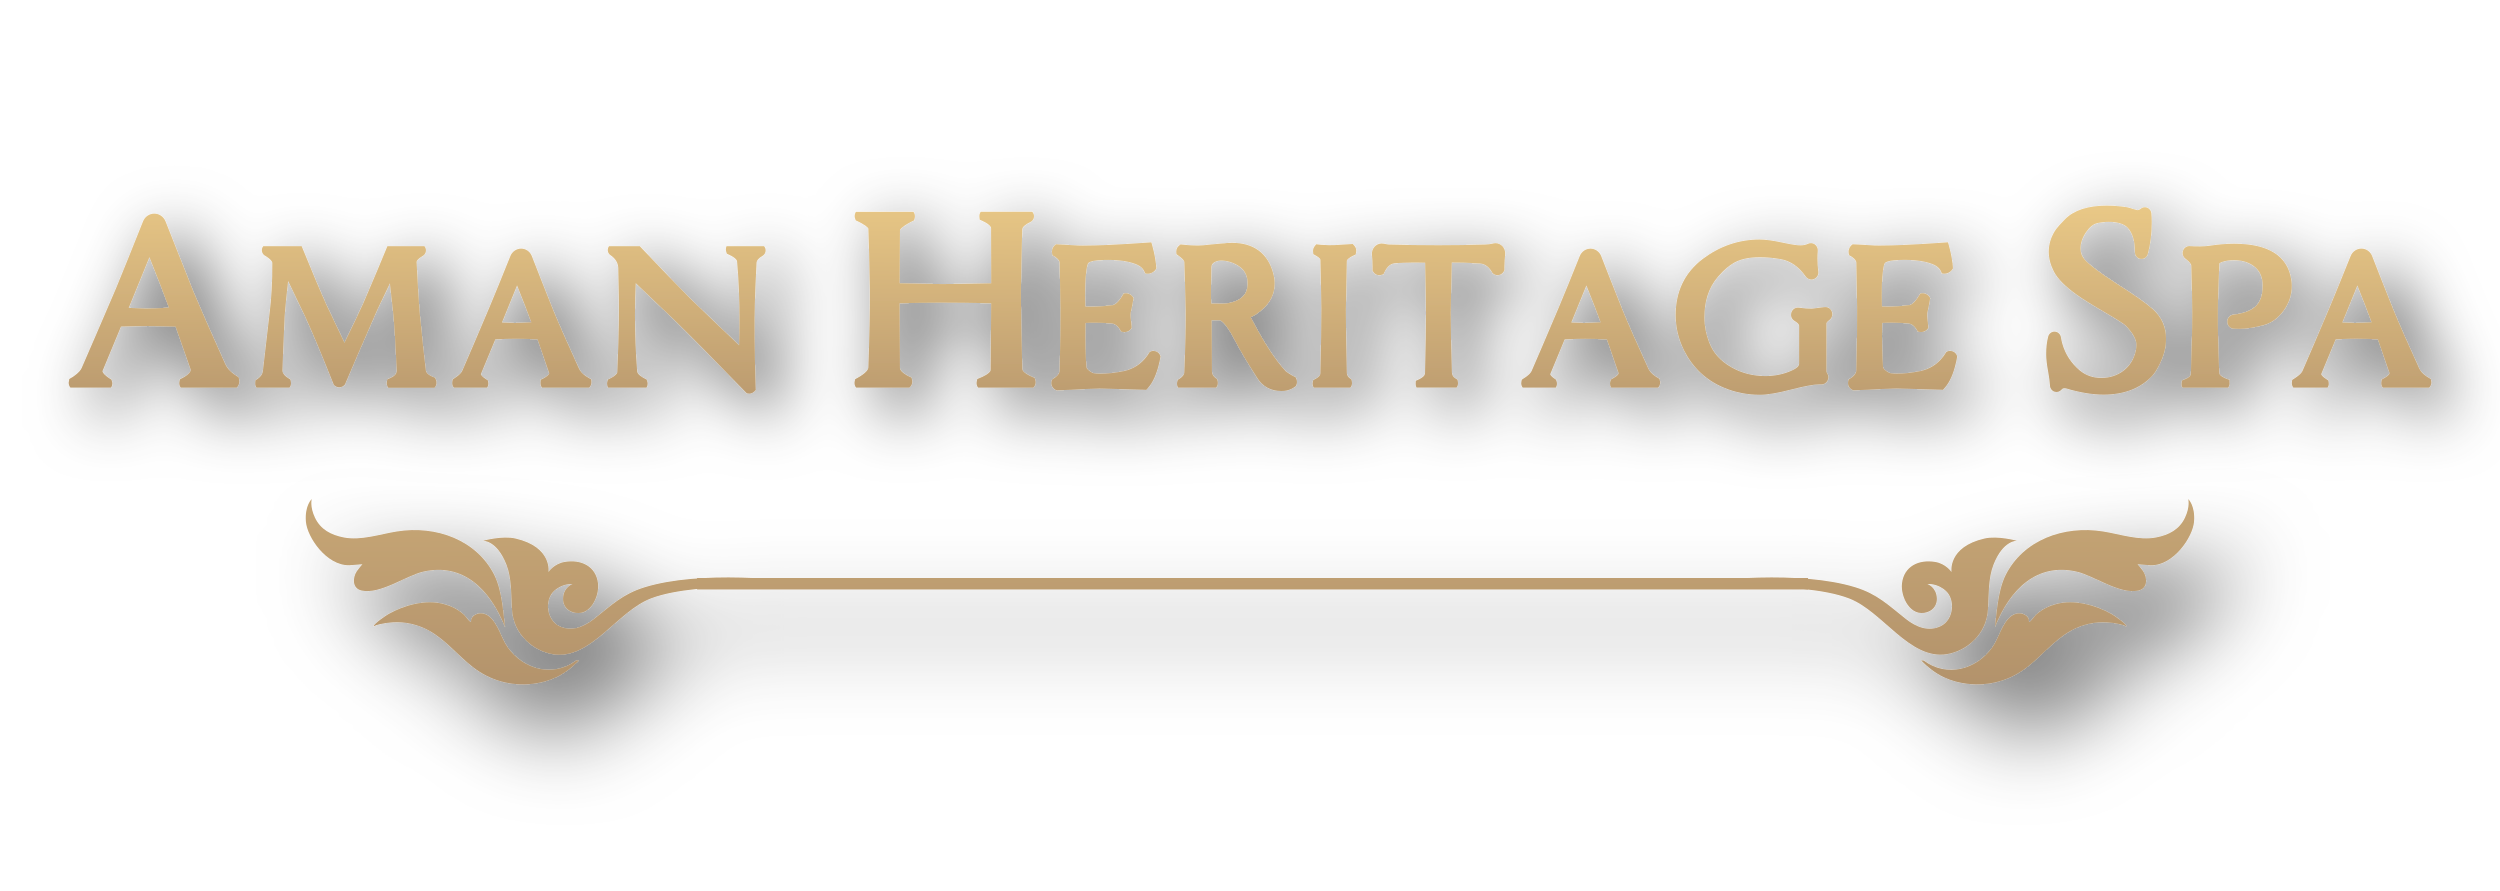
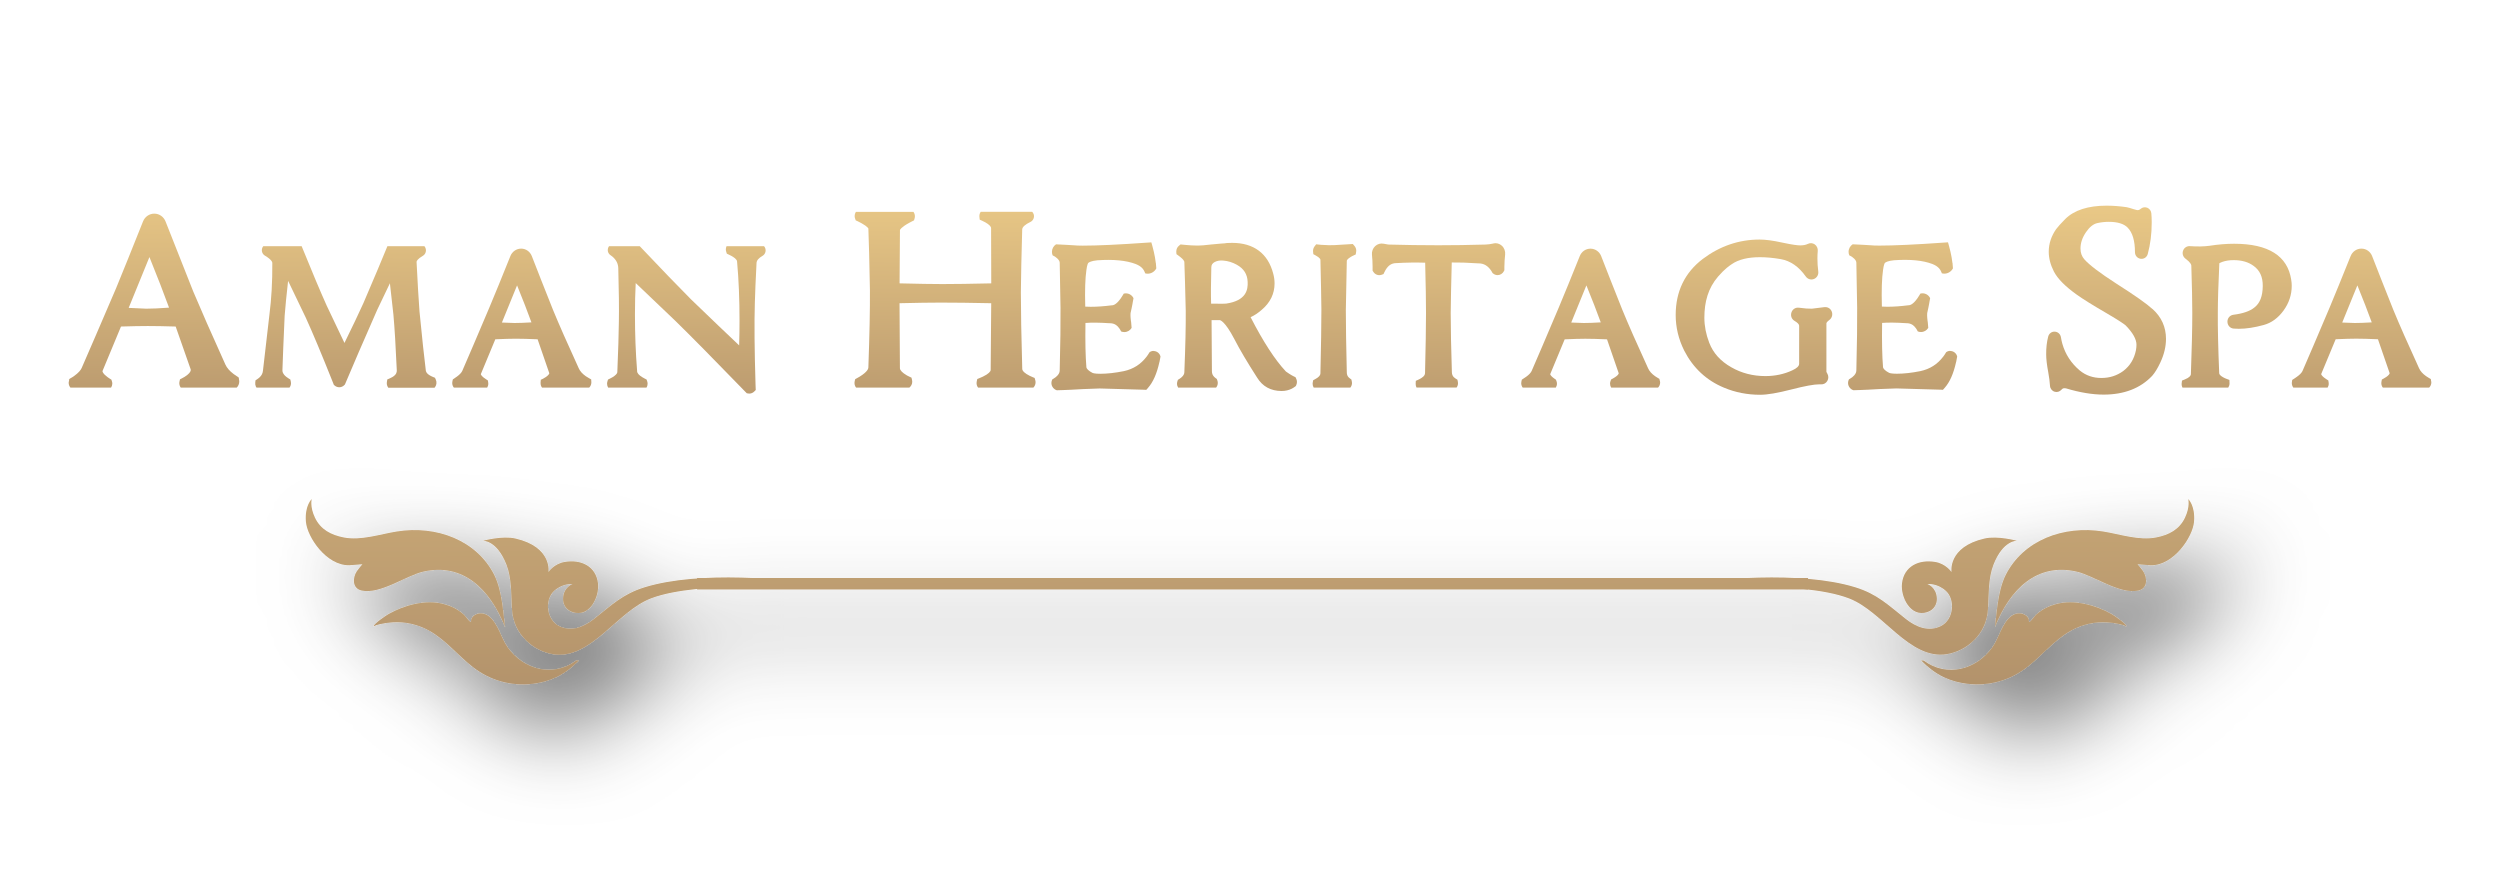
<svg xmlns="http://www.w3.org/2000/svg" xmlns:xlink="http://www.w3.org/1999/xlink" id="Layer_1" data-name="Layer 1" viewBox="0 0 595.28 211.92">
  <defs>
    <style>
      .cls-1 {
        fill: url(#linear-gradient-12);
      }

      .cls-1, .cls-2, .cls-3, .cls-4, .cls-5, .cls-6, .cls-7, .cls-8, .cls-9, .cls-10, .cls-11, .cls-12, .cls-13, .cls-14, .cls-15, .cls-16, .cls-17, .cls-18, .cls-19, .cls-20, .cls-21, .cls-22, .cls-23 {
        stroke-width: 0px;
      }

      .cls-2 {
        fill: url(#linear-gradient);
      }

      .cls-3 {
        fill: url(#linear-gradient-6);
      }

      .cls-4 {
        fill: url(#linear-gradient-18);
      }

      .cls-4, .cls-8, .cls-11, .cls-14, .cls-18, .cls-20, .cls-23 {
        fill-rule: evenodd;
      }

      .cls-5 {
        fill: url(#linear-gradient-15);
      }

      .cls-6 {
        fill: url(#linear-gradient-11);
      }

      .cls-7 {
        fill: url(#linear-gradient-5);
      }

      .cls-24 {
        filter: url(#drop-shadow-3);
      }

      .cls-8 {
        fill: url(#linear-gradient-23);
      }

      .cls-9 {
        fill: url(#linear-gradient-13);
      }

      .cls-10 {
        fill: url(#linear-gradient-16);
      }

      .cls-11 {
        fill: url(#linear-gradient-17);
      }

      .cls-12 {
        fill: url(#linear-gradient-14);
      }

      .cls-13 {
        fill: url(#linear-gradient-2);
      }

      .cls-14 {
        fill: url(#linear-gradient-20);
      }

      .cls-15 {
        fill: url(#linear-gradient-7);
      }

      .cls-25 {
        filter: url(#drop-shadow-2);
      }

      .cls-16 {
        fill: url(#linear-gradient-3);
      }

      .cls-17 {
        fill: url(#linear-gradient-9);
      }

      .cls-18 {
        fill: url(#linear-gradient-19);
      }

      .cls-19 {
        fill: url(#linear-gradient-8);
      }

      .cls-20 {
        fill: url(#linear-gradient-22);
      }

      .cls-21 {
        fill: url(#linear-gradient-10);
      }

      .cls-22 {
        fill: url(#linear-gradient-4);
      }

      .cls-23 {
        fill: url(#linear-gradient-21);
      }
    </style>
-     <filter id="drop-shadow-2" filterUnits="userSpaceOnUse">
-       <feOffset dx="4.81" dy="4.81" />
-       <feGaussianBlur result="blur" stdDeviation="7.69" />
-       <feFlood flood-color="#010101" flood-opacity=".75" />
-       <feComposite in2="blur" operator="in" />
-       <feComposite in="SourceGraphic" />
-     </filter>
    <linearGradient id="linear-gradient" x1="501.14" y1="124.1" x2="501.75" y2="49.4" gradientUnits="userSpaceOnUse">
      <stop offset="0" stop-color="#a28263" />
      <stop offset="1" stop-color="#e9c886" />
    </linearGradient>
    <linearGradient id="linear-gradient-2" x1="417.26" y1="123.42" x2="417.86" y2="48.72" xlink:href="#linear-gradient" />
    <linearGradient id="linear-gradient-3" x1="51.1" y1="120.44" x2="51.7" y2="45.74" xlink:href="#linear-gradient" />
    <linearGradient id="linear-gradient-4" x1="36.45" y1="120.32" x2="37.06" y2="45.62" xlink:href="#linear-gradient" />
    <linearGradient id="linear-gradient-5" x1="123.99" y1="121.03" x2="124.6" y2="46.33" xlink:href="#linear-gradient" />
    <linearGradient id="linear-gradient-6" x1="532.22" y1="124.35" x2="532.83" y2="49.65" xlink:href="#linear-gradient" />
    <linearGradient id="linear-gradient-7" x1="562.03" y1="124.59" x2="562.64" y2="49.89" xlink:href="#linear-gradient" />
    <linearGradient id="linear-gradient-8" x1="378.48" y1="123.1" x2="379.09" y2="48.4" xlink:href="#linear-gradient" />
    <linearGradient id="linear-gradient-9" x1="342.06" y1="122.8" x2="342.67" y2="48.1" xlink:href="#linear-gradient" />
    <linearGradient id="linear-gradient-10" x1="317.28" y1="122.6" x2="317.89" y2="47.9" xlink:href="#linear-gradient" />
    <linearGradient id="linear-gradient-11" x1="294.07" y1="122.41" x2="294.68" y2="47.71" xlink:href="#linear-gradient" />
    <linearGradient id="linear-gradient-12" x1="452.67" y1="123.7" x2="453.28" y2="49" xlink:href="#linear-gradient" />
    <linearGradient id="linear-gradient-13" x1="263" y1="122.16" x2="263.6" y2="47.46" xlink:href="#linear-gradient" />
    <linearGradient id="linear-gradient-14" x1="82.1" y1="120.69" x2="82.71" y2="45.99" xlink:href="#linear-gradient" />
    <linearGradient id="linear-gradient-15" x1="163" y1="121.35" x2="163.61" y2="46.65" xlink:href="#linear-gradient" />
    <linearGradient id="linear-gradient-16" x1="224.65" y1="121.85" x2="225.25" y2="47.15" xlink:href="#linear-gradient" />
    <filter id="drop-shadow-3" filterUnits="userSpaceOnUse">
      <feOffset dx="10.3" dy="10.3" />
      <feGaussianBlur result="blur-2" stdDeviation="10.3" />
      <feFlood flood-color="#010101" flood-opacity=".75" />
      <feComposite in2="blur-2" operator="in" />
      <feComposite in="SourceGraphic" />
    </filter>
    <linearGradient id="linear-gradient-17" x1="482.12" y1="201.46" x2="481.21" y2="38.4" xlink:href="#linear-gradient" />
    <linearGradient id="linear-gradient-18" x1="499.1" y1="201.37" x2="498.19" y2="38.3" xlink:href="#linear-gradient" />
    <linearGradient id="linear-gradient-19" x1="439.4" y1="201.7" x2="438.49" y2="38.64" xlink:href="#linear-gradient" />
    <linearGradient id="linear-gradient-20" x1="113.7" y1="203.52" x2="112.79" y2="40.46" xlink:href="#linear-gradient" />
    <linearGradient id="linear-gradient-21" x1="96.91" y1="203.61" x2="96" y2="40.55" xlink:href="#linear-gradient" />
    <linearGradient id="linear-gradient-22" x1="156.64" y1="203.28" x2="155.72" y2="40.22" xlink:href="#linear-gradient" />
    <linearGradient id="linear-gradient-23" x1="298.6" y1="202.49" x2="297.69" y2="39.42" xlink:href="#linear-gradient" />
  </defs>
  <g class="cls-25">
    <g>
      <path class="cls-2" d="m512.53,73.59c-1.31-1.22-4.14-3.22-8.65-6.09-3.86-2.49-6.41-4.42-7.58-5.76-.61-.7-.91-1.54-.91-2.56,0-1.33.43-2.61,1.32-3.91.84-1.22,1.75-1.95,2.7-2.15.9-.2,1.81-.3,2.71-.3,2.12,0,3.63.47,4.52,1.4,1.14,1.17,1.72,3.13,1.72,5.82,0,.81.57,1.47,1.35,1.58.78.11,1.49-.38,1.7-1.15.62-2.28.94-4.81.94-7.52,0-.77-.03-1.49-.09-2.15-.05-.6-.42-1.1-.96-1.33-.54-.22-1.15-.12-1.6.27-.31.27-.53.3-.68.3-.04,0-.3-.01-1.03-.25-.66-.22-1.16-.36-1.54-.44l-.1-.02c-1.66-.24-3.25-.36-4.73-.36-4.42,0-7.73,1.07-9.86,3.18-1.06,1.08-1.76,1.86-2.17,2.41-1.17,1.68-1.76,3.49-1.76,5.38,0,1.54.41,3.12,1.23,4.72.91,1.74,2.69,3.53,5.44,5.5,1.48,1.06,3.86,2.54,7.05,4.39,3.33,1.95,4.31,2.68,4.6,2.94,1.7,1.74,2.57,3.28,2.57,4.59,0,.41-.04.86-.12,1.29-.43,2.13-1.43,3.76-3.04,4.98-1.54,1.11-3.24,1.65-5.2,1.65s-3.68-.58-5.14-1.78c-2.03-1.7-3.43-3.84-4.15-6.36-.14-.51-.26-1.04-.34-1.56-.12-.74-.71-1.29-1.45-1.33-.74-.05-1.39.44-1.58,1.17-.34,1.3-.5,2.74-.48,4.26,0,1.06.16,2.46.5,4.28.21,1.14.35,2.21.41,3.19.04.64.46,1.19,1.06,1.39.59.2,1.23.02,1.65-.45.28-.33.52-.37.71-.37.12,0,.25,0,.38.03,3.27.99,6.29,1.49,8.97,1.49,4.85,0,8.73-1.49,11.53-4.44l.03-.03c.65-.74,1.29-1.78,1.95-3.19.89-1.9,1.34-3.79,1.34-5.61,0-2.81-1.08-5.21-3.21-7.12Z" />
      <path class="cls-13" d="m434.43,73.13c-.88.11-1.87.24-2.99.37-.76.02-1.79-.05-3.06-.23h-.04c-.78-.11-1.51.34-1.77,1.11-.27.79.03,1.62.74,2.03.69.4,1.09.82,1.09,1.14v9.06c0,.56-.55,1.09-1.65,1.58-1.93.9-4.08,1.36-6.39,1.36-2.95,0-5.68-.7-8.1-2.09-2.6-1.47-4.32-3.39-5.27-5.84-.77-2-1.16-4.01-1.16-5.96,0-3.77.89-7.05,3.26-9.8,1.65-1.91,2.77-2.62,3.22-2.93,1.66-1.17,3.97-1.69,6.77-1.69,1.48,0,3.15.15,4.94.46,2.33.42,4.28,1.77,5.96,4.14.45.63,1.23.87,1.94.59.71-.28,1.14-1.02,1.03-1.79-.13-1.02-.2-2.06-.2-3.11,0-.61.03-1.21.08-1.77.06-.62-.22-1.22-.72-1.57-.49-.34-1.1-.38-1.63-.12-.48.24-1.09.36-1.82.36-.56,0-1.76-.12-4.3-.67-2.23-.49-3.99-.72-5.39-.72-4.9,0-9.44,1.55-13.51,4.61-4.28,3.25-6.46,7.74-6.46,13.36,0,2.92.68,5.77,2.04,8.49,2.12,4.13,5.31,7.1,9.49,8.82,2.67,1.12,5.56,1.68,8.58,1.68,1.71,0,4.16-.42,7.51-1.28,3.11-.8,5.33-1.21,6.6-1.21.13,0,.26,0,.38.01.63.04,1.2-.28,1.51-.82.33-.56.31-1.24-.03-1.79-.16-.26-.19-.39-.19-.39v-11.53c0-.11.15-.39.69-.79.63-.46.87-1.29.58-2.02-.28-.72-.98-1.14-1.73-1.04Z" />
      <path class="cls-16" d="m50.8,92.28s-.1,0-.15,0h1.35c-.41-.01-.81-.02-1.2,0Z" />
      <path class="cls-22" d="m56.92,90.26l-.12-.42-.37-.23c-.27-.17-.53-.35-.8-.55-.95-.71-1.6-1.46-1.96-2.25-3.32-7.35-5.9-13.21-7.66-17.41-2.76-6.92-4.97-12.52-6.58-16.64-.44-1.14-1.5-1.89-2.68-1.89h-.01c-1.18,0-2.24.73-2.69,1.87-2.61,6.56-4.78,11.93-6.43,15.94-3.75,8.74-6.49,15.11-8.17,18.94-.18.42-.67,1.12-1.94,2.01l-.18.12c-.12.07-.24.14-.37.22l-.38.22-.04.11-.16.11.09.09-.03.11c-.05.17-.08.34-.09.5,0,.44.14.86.42,1.18h9.68c.18-.27.28-.59.29-.92,0-.19-.02-.39-.09-.58l-.13-.39-.35-.22c-.19-.12-.36-.24-.53-.36-1.17-.85-1.23-1.33-1.23-1.41,0-.02,0-.06.02-.12l4.38-10.54c2.63-.08,4.77-.12,6.38-.12,1.7,0,3.93.04,6.64.12l3.57,10.19s.02.09.02.15c0,.47-.51,1.04-1.43,1.62-.19.12-.41.24-.66.37l-.47.24-.12.51c-.03.12-.04.24-.05.36,0,.41.12.8.36,1.11h7.56c.05,0,.11,0,.15,0,.38-.01.79,0,1.2,0h4.4c.39-.38.61-.91.61-1.45,0-.19-.03-.38-.09-.58Zm-22.09-16.76c-1.71-.06-3.11-.12-4.19-.19l4.94-12.1c1.89,4.66,3.45,8.69,4.67,12.04-2.2.17-4.02.25-5.41.25Z" />
      <path class="cls-7" d="m140.76,90.34l-.54-.31c-.29-.16-.52-.31-.72-.44-.83-.58-1.4-1.21-1.7-1.91-2.68-5.85-4.74-10.53-6.12-13.89-2.1-5.26-3.79-9.56-5.04-12.79-.42-1.09-1.42-1.8-2.54-1.8-1.12,0-2.14.69-2.57,1.77-2.01,5.02-3.7,9.14-5,12.24-2.97,7.01-5.14,12.1-6.46,15.11-.19.42-.63.88-1.27,1.35-.12.09-.24.17-.38.26l-.05.04s-.08.05-.11.08l-.43.29-.1.43c-.03.14-.05.28-.05.42,0,.41.14.8.39,1.11h7.93c.17-.28.27-.59.27-.93,0-.09,0-.18-.02-.27l-.08-.51-.43-.28c-.24-.16-.43-.29-.58-.41-.45-.36-.64-.65-.67-.81l3.45-8.3c2.02-.09,3.66-.14,4.89-.14,1.32,0,3.06.05,5.18.14l2.79,8.09h0c-.06.25-.35.56-.8.88-.19.13-.42.27-.68.41l-.55.26-.05.62v.18c-.01.39.12.76.34,1.06h11.24c.32-.32.51-.76.51-1.24l-.04-.72Zm-18.26-13.43c-1.18-.04-2.18-.07-2.99-.11l3.61-8.85c1.37,3.37,2.52,6.32,3.42,8.81-1.63.1-2.98.15-4.04.15Z" />
      <path class="cls-3" d="m545.57,66.63c-.86-5.7-5.43-8.59-13.6-8.59-1.83,0-3.8.16-5.84.48-1.3.18-2.88.22-4.7.09-.72-.04-1.36.38-1.61,1.06-.26.7-.03,1.47.57,1.92,1.23.9,1.39,1.46,1.39,1.65.15,4.8.23,8.6.23,11.29,0,3.6-.11,8.47-.33,14.49,0,.15-.01.55-.77,1-.2.12-.44.23-.71.34l-.64.26-.08.68c0,.06-.01.12-.01.18,0,.29.07.56.2.81h10.9c.19-.29.31-.63.31-.98l-.03-.84-.71-.27c-.14-.05-.27-.1-.37-.15-.14-.07-.27-.13-.39-.2-.6-.33-.95-.68-.96-.96-.25-6.06-.36-10.89-.33-14.37,0-2.8.12-6.77.36-11.83.11-.07.33-.2.76-.35.75-.26,1.65-.4,2.66-.4,1.9,0,3.49.45,4.72,1.36,1.51,1.07,2.23,2.66,2.2,4.83-.03,2.41-.67,4.06-1.98,5.08-1.05.87-2.73,1.45-5.01,1.74-.84.11-1.44.81-1.42,1.68.02.86.64,1.54,1.48,1.61.39.03.81.05,1.24.05,1.76,0,3.75-.31,5.93-.91,1.83-.5,3.42-1.66,4.72-3.45,1.29-1.78,1.94-3.76,1.94-5.89,0-.48-.04-.96-.13-1.43Z" />
      <path class="cls-15" d="m578.89,90.82h0s-.08-.56-.08-.56l-.48-.28c-.26-.15-.48-.29-.66-.42-.81-.57-1.37-1.2-1.67-1.89-2.68-5.85-4.74-10.53-6.12-13.89-2.09-5.25-3.79-9.54-5.04-12.78-.42-1.09-1.42-1.8-2.55-1.8h-.02c-1.12,0-2.13.7-2.56,1.78-2.02,5.03-3.7,9.14-4.99,12.23-2.97,7.02-5.15,12.11-6.46,15.11-.2.44-.67.93-1.36,1.41-.1.07-.19.13-.29.2l-.05.04c-.07.05-.14.09-.21.14l-.55.36-.07.51c-.01.08-.02.17-.02.25,0,.39.13.75.36,1.06h8.16c.17-.27.27-.59.27-.92,0-.09,0-.18-.02-.26l-.08-.52-.44-.28c-.24-.15-.43-.29-.58-.41-.55-.44-.66-.72-.68-.82l3.45-8.3c2.02-.09,3.66-.14,4.89-.14,1.32,0,3.06.05,5.18.14l2.79,8.09h0c-.06.25-.33.55-.77.86-.18.12-.38.25-.61.38l-.48.26-.1.54c-.02.11-.03.21-.03.32,0,.39.13.76.36,1.06h11.04c.32-.32.51-.77.51-1.23,0-.08,0-.16-.02-.24Zm-18.19-13.91c-1.18-.04-2.18-.07-2.99-.11l3.61-8.85c1.37,3.37,2.52,6.32,3.42,8.81-1.63.1-2.98.15-4.04.15Z" />
      <path class="cls-19" d="m395.23,90.69l-.11-.48-.42-.25c-.22-.13-.43-.26-.6-.38-.81-.57-1.37-1.2-1.67-1.89-2.68-5.84-4.74-10.52-6.12-13.89-2.09-5.25-3.79-9.55-5.04-12.79-.42-1.09-1.42-1.79-2.54-1.8h-.02c-1.12,0-2.12.69-2.55,1.77-2.01,5.01-3.69,9.14-5,12.25-2.97,7.02-5.15,12.11-6.46,15.11-.2.43-.66.92-1.31,1.38l-1.02.68-.1.43c-.03.14-.05.28-.05.41,0,.39.13.75.36,1.06h7.87c.17-.28.28-.59.28-.93,0-.22-.04-.44-.12-.64l-.13-.33-.29-.2c-.15-.1-.29-.21-.42-.31-.44-.36-.62-.64-.65-.79l3.45-8.3c2.02-.09,3.66-.14,4.89-.14,1.32,0,3.06.05,5.19.14l2.79,8.09h0c-.06.27-.39.61-.9.94-.16.11-.34.21-.53.32l-.38.2-.15.4c-.07.2-.11.4-.11.61,0,.33.1.65.27.93h11.17c.31-.32.49-.75.49-1.21,0-.13-.01-.26-.05-.39Zm-18.11-13.78c-1.18-.04-2.18-.07-2.99-.11l3.61-8.85c1.37,3.37,2.52,6.32,3.42,8.81-1.63.1-2.98.15-4.04.15Z" />
      <path class="cls-17" d="m355.66,57.97h0c-.72.16-1.36.24-1.92.26-4.02.12-7.81.17-11.26.17-3.87,0-7.88-.06-11.91-.17-.41-.07-.79-.13-1.12-.2-.72-.14-1.45.06-2,.57-.56.52-.85,1.29-.77,2.07.09.8.14,1.75.15,2.82v.15c0,.16,0,.31,0,.48v.32l.17.27c.41.67,1.23.99,1.99.71l.44-.16.2-.43c.1-.21.2-.4.31-.58.65-1.07,1.42-1.58,2.48-1.6,2.46-.14,4.78-.17,6.93-.1.14,5.24.2,9.27.2,11.98,0,3.4-.08,8.2-.23,14.27,0,.31-.1.73-.85,1.2-.07.04-.14.09-.22.13l-.08.05c-.1.07-.24.14-.41.21l-.64.29-.03.65v.12c0,.29.07.57.2.83h9.54c.22-.3.34-.66.34-1.03,0-.12-.01-.24-.04-.35l-.1-.49-.42-.26c-.17-.1-.31-.21-.41-.31-.32-.31-.47-.69-.49-1.19-.18-5.7-.28-10.44-.28-14.07.03-2.96.11-7.02.25-12.08,1.65-.03,3.76.04,6.31.21h.08c1.25,0,2.22.57,3.03,1.79.01.02.02.03.03.05.04.07.08.14.12.21l.15.26.18.14c.3.23.65.35,1.01.35.63,0,1.2-.36,1.5-.93l.12-.24v-.27c0-.18,0-.36,0-.54.02-1.07.08-2.05.18-2.9.09-.8-.2-1.59-.78-2.12-.56-.51-1.29-.71-2.01-.55Z" />
      <path class="cls-21" d="m322.14,58.1l-4.27.26c-.86.05-1.86.04-2.97-.05h-.17c-.23-.03-.46-.05-.7-.07l-.63-.07-.39.5c-.23.31-.36.69-.36,1.07,0,.06,0,.13.01.17l.06.61.53.29c.24.13.45.26.63.39.33.25.53.49.53.66.12,5.02.2,8.99.23,11.8,0,3.63-.08,8.73-.23,15.19,0,.27-.08.63-.66,1.06-.13.09-.24.17-.36.23l-.05.03c-.05.03-.11.06-.19.11l-.47.26-.1.53c-.02.11-.03.22-.03.33,0,.32.1.63.26.9h8.72c.25-.31.4-.7.4-1.11,0-.15-.02-.29-.06-.44l-.1-.4-.34-.24c-.13-.09-.24-.19-.32-.28-.28-.3-.41-.66-.42-1.14-.15-6.26-.23-11.26-.23-14.84.09-5.46.17-9.42.23-11.75,0-.17.25-.5.9-.9.12-.07.25-.15.39-.22.09-.05.19-.1.29-.14l.54-.25.1-.59c.02-.1.03-.2.03-.3,0-.42-.15-.83-.43-1.15l-.37-.42Z" />
      <path class="cls-6" d="m308.64,90.18l-.17-.37-.37-.17c-.15-.07-.32-.16-.51-.27-.4-.23-.87-.53-1.4-.91-2.57-2.73-5.4-7.08-8.41-12.94.87-.38,1.76-.97,2.65-1.75,2.03-1.71,3.06-3.83,3.06-6.28,0-.78-.11-1.57-.32-2.33-1.24-4.79-4.62-7.33-9.78-7.33-.33,0-.69,0-1.09.03-.16,0-.4.02-.66.08-.3.01-1,.06-2.97.25h-.04c-1.56.21-2.87.3-3.9.27-.65,0-1.47-.05-2.44-.14-.23-.02-.47-.05-.72-.07l-.46-.05-.36.29c-.42.33-.66.83-.66,1.37,0,.05,0,.1,0,.15l.04.51.43.31c.11.08.22.16.36.27.09.07.18.14.26.21.61.51.83.9.83,1.08v.05c.09,2.33.2,6.13.33,11.59.03,3.49-.08,8.38-.33,14.55,0,.31-.09.79-.74,1.32-.14.12-.29.22-.44.32l-.36.22-.13.41c-.05.17-.08.35-.08.52,0,.33.1.65.27.92h9.04c.25-.31.4-.69.4-1.1,0-.22-.04-.44-.12-.64l-.12-.32-.28-.2c-.1-.07-.2-.16-.3-.25-.39-.38-.58-.82-.58-1.39l-.08-12.17h1.95s1.15.05,3.48,4.53c1.25,2.44,3.08,5.53,5.42,9.17.65,1.05,1.45,1.84,2.42,2.37.98.54,2.12.81,3.41.81.89,0,1.71-.19,2.44-.56.14-.07.28-.16.42-.25.09-.06.18-.12.28-.19l.24-.18.12-.27c.1-.23.15-.47.15-.71,0-.26-.06-.52-.17-.76Zm-16.68-17.89c-.23.03-1.01.06-3.58.01-.07-1.97-.05-4.86.05-8.62,0-.6.25-.99.82-1.3.6-.3,1.26-.41,2.06-.33,1.1.09,2.16.42,3.17.98,1.68.93,2.53,2.26,2.6,4.07.1,1.89-.33,4.49-5.12,5.19Z" />
      <path class="cls-1" d="m464.39,83.54c-.37,0-.7.12-.98.32-.11.19-.23.38-.37.59h0c-.09.14-.19.27-.29.41,0,.01-.02.03-.03.04-1.4,1.84-3.17,2.97-5.42,3.46-2.07.42-3.97.63-5.64.63-1.37,0-1.77-.18-1.85-.22-.89-.46-1.41-.96-1.44-1.37-.21-2.55-.29-6.08-.22-10.51,1.46-.12,3.36-.09,5.67.06h.05s.05,0,.05,0c.58,0,1.07.13,1.5.42.28.19.54.45.77.78h0c.15.2.28.42.4.66l.05.1c.24.1.49.15.77.15.74,0,1.38-.4,1.73-.99l-.08-.98s0,0,0,0l-.05-.55h-.02c0-.07-.01-.13-.02-.19-.03-.24-.05-.46-.07-.67-.03-.42-.04-.81-.01-1.13.08-.33.17-.73.26-1.2.05-.24.1-.48.15-.75h0s.09-.49.09-.49c0-.02,0-.05.01-.08l.19-1.03c-.32-.69-1.02-1.16-1.82-1.16-.18,0-.34.03-.51.07l-.18.31c-.17.28-.33.54-.5.78h0s-.05.07-.05.07c-.26.37-.52.67-.77.92-.46.45-.89.69-1.27.7h-.1c-1.79.23-3.47.35-5,.35-.47,0-.9-.01-1.29-.04-.11-3.87-.01-6.8.28-8.75.16-1.2.37-1.56.43-1.64.17-.16.7-.5,2.18-.64,3.82-.27,6.9.03,9.16.9.18.07.34.15.5.23.6.3,1.05.69,1.36,1.18h0c.08.14.16.28.22.43l.15.37c.18.05.38.08.58.08.9,0,1.67-.52,2.06-1.26l-.06-.74-.04-.53h-.02c-.05-.44-.12-.9-.2-1.37-.15-.83-.35-1.72-.61-2.67l-.25-.89-.92.06c-6.78.48-11.97.72-15.42.72-.92,0-1.66-.03-2.2-.09h-.06c-.47-.03-1.02-.07-1.63-.1-.26-.01-.53-.03-.82-.04h0s-.55-.03-.55-.03c-.02,0-.03,0-.05,0l-1.05-.05c-.58.38-.97,1.04-.97,1.79,0,.3.06.58.17.84l.48.25c.08.05.15.1.22.15h0c.3.22.64.51.83.85.09.16.15.32.15.49.06,2.18.12,5.8.19,10.76.03,3.57-.03,8.57-.19,14.86,0,.3-.07.72-.49,1.2-.13.15-.29.3-.49.46-.15.12-.33.23-.52.35l-.26.15c-.13.26-.22.54-.22.85,0,.44.16.84.41,1.15.23.28.53.49.88.6l1.13-.04h0s.12,0,.12,0l2.2-.09c1.37-.1,3.65-.2,6.76-.3l10.55.3.54.03.36-.4s.05-.06.08-.09c1.2-1.36,2.08-3.35,2.68-6.05,0-.04.02-.08.03-.12h.01s.09-.48.09-.48c0,0,0,0,0-.01l.15-.77c-.17-.76-.84-1.33-1.65-1.33Z" />
      <path class="cls-9" d="m274.7,83.55c-.37,0-.7.12-.98.32-.11.19-.23.38-.37.59h0c-.09.14-.19.27-.29.41,0,.01-.02.03-.03.04-1.4,1.84-3.17,2.97-5.42,3.46-2.07.42-3.97.63-5.64.63-1.37,0-1.77-.18-1.85-.22-.89-.46-1.41-.96-1.44-1.37-.21-2.55-.29-6.08-.22-10.51,1.46-.12,3.36-.09,5.67.06h.05s.05,0,.05,0c.58,0,1.07.13,1.5.42.28.19.54.45.77.78h0c.15.2.28.42.4.66l.05.1c.24.1.49.15.77.15.74,0,1.38-.4,1.73-.99l-.08-.98s0,0,0,0l-.05-.55h-.02c0-.07-.01-.13-.02-.19-.03-.24-.05-.46-.07-.67-.03-.42-.04-.81-.01-1.13.08-.33.17-.73.26-1.2.05-.24.1-.48.15-.75h0s.09-.49.09-.49c0-.02,0-.05.01-.08l.19-1.03c-.32-.69-1.02-1.16-1.82-1.16-.18,0-.34.03-.51.07l-.18.31c-.17.28-.33.54-.5.78h0s-.05.07-.05.07c-.26.37-.52.67-.77.92-.46.45-.89.69-1.27.7h-.1c-1.79.23-3.47.35-5,.35-.47,0-.9-.01-1.29-.04-.11-3.87-.01-6.8.28-8.75.16-1.2.37-1.56.43-1.64.17-.16.7-.5,2.18-.64,3.82-.27,6.9.03,9.16.9.18.07.34.15.5.23.6.3,1.05.69,1.36,1.18h0c.08.14.16.28.22.43l.15.37c.19.05.38.08.58.08.9,0,1.67-.52,2.06-1.26l-.06-.74-.04-.53h-.02c-.05-.44-.12-.9-.2-1.37-.15-.83-.35-1.72-.61-2.67l-.25-.89-.92.06c-6.78.48-11.97.72-15.42.72-.92,0-1.66-.03-2.2-.09h-.06c-.47-.03-1.02-.07-1.63-.1-.26-.01-.53-.03-.82-.04h0s-.55-.03-.55-.03c-.02,0-.03,0-.05,0l-1.05-.05c-.58.38-.97,1.04-.97,1.79,0,.3.06.58.17.84l.48.25c.08.05.15.1.22.15h0c.3.22.64.51.83.85.09.16.15.32.15.49.06,2.18.12,5.8.19,10.76.03,3.57-.03,8.57-.19,14.86,0,.3-.07.72-.49,1.2-.13.15-.29.3-.49.46-.15.12-.33.23-.52.35l-.26.15c-.13.26-.22.54-.22.85,0,.43.15.83.4,1.14.23.28.53.5.89.61l1.13-.04h0s.12,0,.12,0l2.2-.09c1.37-.1,3.65-.2,6.76-.3l10.55.3.54.03.36-.4s.06-.07.08-.1c1.19-1.36,2.07-3.35,2.67-6.04,0-.04.02-.08.03-.12h.01s.09-.48.09-.48c0,0,0,0,0-.01l.15-.77c-.17-.76-.84-1.33-1.65-1.33Z" />
      <path class="cls-12" d="m103.59,89.96l-.53-.22c-.16-.07-.32-.14-.46-.21-1.15-.59-1.2-1.18-1.22-1.37v-.04c-.36-2.83-.86-7.52-1.49-13.94-.22-2.83-.45-6.8-.7-11.82-.02-.2.28-.73,1.5-1.45.59-.35.86-1.05.67-1.72-.06-.22-.17-.41-.3-.57h-8.82l-.09.23c-1.11,2.74-3,7.23-5.62,13.33-1.08,2.39-2.59,5.57-4.51,9.48-1.05-2.17-2.46-5.12-4.25-8.93-1.48-3.3-3.45-7.97-5.85-13.88l-.09-.23h-9.14c-.13.15-.23.33-.28.53-.19.66.08,1.37.67,1.72,1.71,1.01,1.76,1.62,1.76,1.73v.03s0,.04,0,.04c.03,4.38-.2,8.5-.69,12.28-.39,3.22-.9,7.7-1.54,13.34-.06.62-.33,1.13-.82,1.58-.07.06-.13.12-.21.18-.1.07-.2.15-.3.22l-.44.29-.06.53c-.04.33.01.66.15.96.04.09.1.17.15.25h7.85c.23-.3.36-.68.36-1.07,0-.13-.02-.26-.05-.4l-.11-.47-.41-.25c-.19-.12-.37-.24-.53-.37-.88-.69-.96-1.25-.94-1.62.08-2.61.26-6.98.53-12.94.16-2.14.44-4.92.82-8.3,1.12,2.29,2.53,5.21,4.2,8.74,1.68,3.68,3.82,8.8,6.38,15.22l.31.79.21.18c.3.26.69.4,1.08.4.46,0,.9-.19,1.22-.53l.14-.15.24-.57c1.6-3.82,4.11-9.61,7.44-17.19.78-1.67,1.79-3.79,3.02-6.32.23,1.99.5,4.45.83,7.41.29,3.19.56,7.67.81,13.3.02.44-.07,1.02-1.01,1.6-.2.12-.42.24-.67.34l-.58.25-.1.62c-.02.09-.02.19-.02.29,0,.38.13.75.36,1.06h11c.05-.05.1-.1.14-.16.37-.51.43-1.19.17-1.77l-.18-.4Z" />
      <path class="cls-5" d="m181.93,58.62h-8.93l-.03.08c-.09.22-.14.45-.14.69,0,.18.03.36.09.54l.15.48.46.21c.25.11.45.21.62.31l.04.02c.48.27,1.3.79,1.32,1.33v.06c.39,4.2.58,8.94.58,14.09,0,1.94-.03,3.88-.09,5.81-2.73-2.57-6.57-6.25-11.47-10.97-2.97-2.98-7.07-7.24-12.2-12.65h-7.31c-.1.13-.18.29-.23.45-.2.65.03,1.33.59,1.7.17.11.33.23.46.34.9.78,1.35,1.68,1.38,2.76.15,5.38.2,9.67.14,12.75-.03,2.9-.16,6.95-.37,12.02-.02.32-.45.76-1.16,1.19-.19.11-.4.23-.62.33l-.44.22-.14.47c-.05.17-.08.35-.08.52,0,.33.09.65.26.93h9.13c.17-.27.26-.59.26-.93,0-.19-.03-.37-.09-.56l-.15-.44-.41-.21c-.12-.06-.23-.12-.34-.19l-.04-.02s-.09-.05-.14-.08l-.09-.05c-.82-.49-1.24-.98-1.24-1.46v-.09c-.34-4.26-.51-8.76-.51-13.38,0-2.64.06-5.15.18-7.49,2.27,2.15,5.42,5.16,9.42,8.98,3.91,3.83,9.19,9.18,15.72,15.92.18.18.35.36.53.55l.78.79.38.06c.07,0,.14.02.21.02.45,0,.88-.18,1.2-.51l.34-.35-.02-.55-.03-.81c-.25-8.19-.31-14.74-.16-19.47.06-2.23.19-5.4.4-9.42.03-.59.5-1.16,1.41-1.68.61-.35.89-1.07.69-1.75-.06-.21-.17-.39-.3-.54Z" />
      <path class="cls-10" d="m246.37,90l-.51-.21c-.25-.1-.44-.19-.62-.28-.03-.02-.06-.03-.08-.04-1.1-.54-1.74-1.13-1.75-1.62-.22-7.73-.33-13.88-.33-18.26.03-3.62.14-8.67.32-14.98.03-.55.72-1.18,1.95-1.76.65-.31.99-1.04.81-1.74-.07-.26-.2-.49-.37-.67h-12.27c-.21.29-.32.64-.32,1.01,0,.07,0,.13.01.2l.07.65.59.27c.29.13.54.26.76.38.86.49,1.36.98,1.36,1.37l.04,13.15c-4.86.11-8.77.17-11.64.17-2.33,0-5.76-.06-10.19-.17l.09-12.71c.03-.08.3-.66,2.22-1.71.22-.12.45-.24.69-.36l.44-.22.14-.48c.05-.17.07-.33.07-.49,0-.35-.11-.7-.3-.99l-.04-.06h-13.71l-.04.06c-.17.28-.26.6-.26.92,0,.19.03.39.1.58l.16.46.44.2c.23.11.45.22.67.34.1.05.19.1.3.16,1.43.8,1.6,1.24,1.6,1.24h0s0,.05,0,.05c.12,2.96.25,7.89.37,14.65.03,4.41-.09,10.59-.37,18.35v.04c0,.27-.2,1.02-2.04,2.16-.21.13-.43.26-.66.38l-.44.24-.12.49c-.13.55,0,1.12.34,1.53h12.66l.05-.05.08-.05.11-.12c.41-.43.56-1.05.41-1.64l-.13-.52-.49-.23c-.17-.08-.32-.16-.48-.24-.03-.01-.05-.03-.08-.04l-.1-.06c-1.02-.59-1.58-1.19-1.6-1.66l-.09-15.49c4.08-.1,7.36-.15,9.78-.15,3.28,0,7.34.05,12.05.15l-.13,15.91c0,.33-.49.92-1.85,1.57-.24.12-.5.23-.78.34l-.56.23-.13.59c-.03.12-.04.25-.04.37,0,.4.13.78.37,1.09h13.15l.07-.08c.3-.32.46-.75.46-1.19,0-.17-.02-.33-.07-.5l-.15-.53Z" />
    </g>
  </g>
  <g class="cls-24">
    <g>
      <g>
        <path class="cls-11" d="m457.44,157.25c1.55,1.59,3.41,3.05,5.42,4,1.74.82,3.67,1.34,5.58,1.56,5.15.6,10.08-.77,14.17-3.93,3.63-2.8,6.42-6.45,10.47-8.71,2.64-1.47,5.67-2.19,8.7-1.99,1.01.07,2.06.21,3.05.44.32.07.63.16.94.26.16.05.51.34.49.16-.06-.54-2.9-2.49-3.5-2.82-3.73-2.12-8.81-3.52-13.06-2.4-1.83.48-3.35,1.22-4.78,2.47-.57.49-1.07,1.44-1.68,1.82-.2.13-.11-.47-.2-.69-.16-.42-.46-.74-.85-.98-1.07-.64-2.37-.42-3.31.31-2.15,1.65-2.9,5.17-4.45,7.37-3.78,5.34-10.82,7.27-16.35,3.19" />
        <path class="cls-4" d="m475.01,149.25c3.66-9.14,10.1-15.25,19.42-13.15,4.12.92,10.29,5.49,14.74,4.51,2.22-.49,2.19-2.97,1.14-4.59-.26-.41-1.34-1.68-1.34-1.68,0,0,2.5.24,3.15.25,5.41.11,10.01-6.68,10.31-10.37.31-3.86-1.39-5.39-1.39-5.39,0,0,.5,1.77-.77,4.44-1.34,2.81-3.79,4.11-6.88,4.71-4.11.79-8.59-.79-12.62-1.43-9.39-1.51-19.03,2.07-23.2,10.39-1.95,3.89-2.15,9.71-2.55,12.31h0Z" />
        <path class="cls-18" d="m397.75,139.52c6.7-.23,9.61-.69,20.77-.03,6.41.38,15.71.68,21.76,3,8.07,3.09,14.4,14.71,23.31,13.26,4.64-.75,9.42-4.68,9.76-10.68.19-3.3.08-7.42,1.3-10.56,2.32-5.98,5.64-5.74,5.64-5.74,0,0-4.62-1.27-7.76-.54-8.83,2.03-7.85,7.99-7.85,7.99,0,0-1.31-2-3.91-2.42-3.89-.64-7.42,1.03-7.89,5.13-.37,3.21,2.05,8.15,6.02,6.82,1.76-.59,2.35-2.07,2.29-3.27-.12-2.7-2.25-3.41-2.25-3.41,0,0,2.27-.28,4.38,1.61,2.28,2.03,1.96,6.87-1.18,8.41-2.91,1.43-5.86.24-8.28-1.66-4.23-3.33-6.83-5.98-12.15-7.61-12.98-3.96-33.53-2.04-43.97-.3h0Z" />
      </g>
      <g>
        <path class="cls-14" d="m137.84,157.25c-1.55,1.59-3.41,3.05-5.42,4-1.74.82-3.67,1.34-5.58,1.56-5.15.6-10.08-.77-14.17-3.93-3.63-2.8-6.42-6.45-10.47-8.71-2.64-1.47-5.67-2.19-8.7-1.99-1.01.07-2.06.21-3.05.44-.32.07-.63.16-.94.26-.16.05-.51.34-.49.16.06-.54,2.9-2.49,3.5-2.82,3.73-2.12,8.81-3.52,13.06-2.4,1.83.48,3.35,1.22,4.78,2.47.57.49,1.07,1.44,1.68,1.82.2.13.11-.47.2-.69.16-.42.46-.74.85-.98,1.07-.64,2.37-.42,3.31.31,2.15,1.65,2.9,5.17,4.45,7.37,3.78,5.34,10.82,7.27,16.35,3.19" />
        <path class="cls-23" d="m120.26,149.25c-3.66-9.14-10.1-15.25-19.42-13.15-4.12.92-10.29,5.49-14.74,4.51-2.22-.49-2.19-2.97-1.14-4.59.26-.41,1.34-1.68,1.34-1.68,0,0-2.5.24-3.15.25-5.41.11-10.01-6.68-10.31-10.37-.31-3.86,1.39-5.39,1.39-5.39,0,0-.5,1.77.77,4.44,1.34,2.81,3.79,4.11,6.88,4.71,4.11.79,8.59-.79,12.62-1.43,9.39-1.51,19.03,2.07,23.2,10.39,1.95,3.89,2.15,9.71,2.55,12.31h0Z" />
        <path class="cls-20" d="m197.52,139.52c-6.7-.23-9.61-.69-20.77-.03-6.41.38-15.71.68-21.76,3-8.07,3.09-14.4,14.71-23.31,13.26-4.64-.75-9.42-4.68-9.76-10.68-.19-3.3-.08-7.42-1.3-10.56-2.32-5.98-5.64-5.74-5.64-5.74,0,0,4.62-1.27,7.76-.54,8.83,2.03,7.85,7.99,7.85,7.99,0,0,1.31-2,3.91-2.42,3.89-.64,7.42,1.03,7.89,5.13.37,3.21-2.05,8.15-6.02,6.82-1.76-.59-2.35-2.07-2.29-3.27.12-2.7,2.25-3.41,2.25-3.41,0,0-2.27-.28-4.38,1.61-2.28,2.03-1.96,6.87,1.18,8.41,2.91,1.43,5.86.24,8.28-1.66,4.23-3.33,6.83-5.98,12.15-7.61,12.98-3.96,33.53-2.04,43.97-.3h0Z" />
      </g>
      <polygon class="cls-8" points="430.51 140.36 165.98 140.36 165.98 137.63 430.51 137.63 430.51 140.36 430.51 140.36" />
    </g>
  </g>
</svg>
